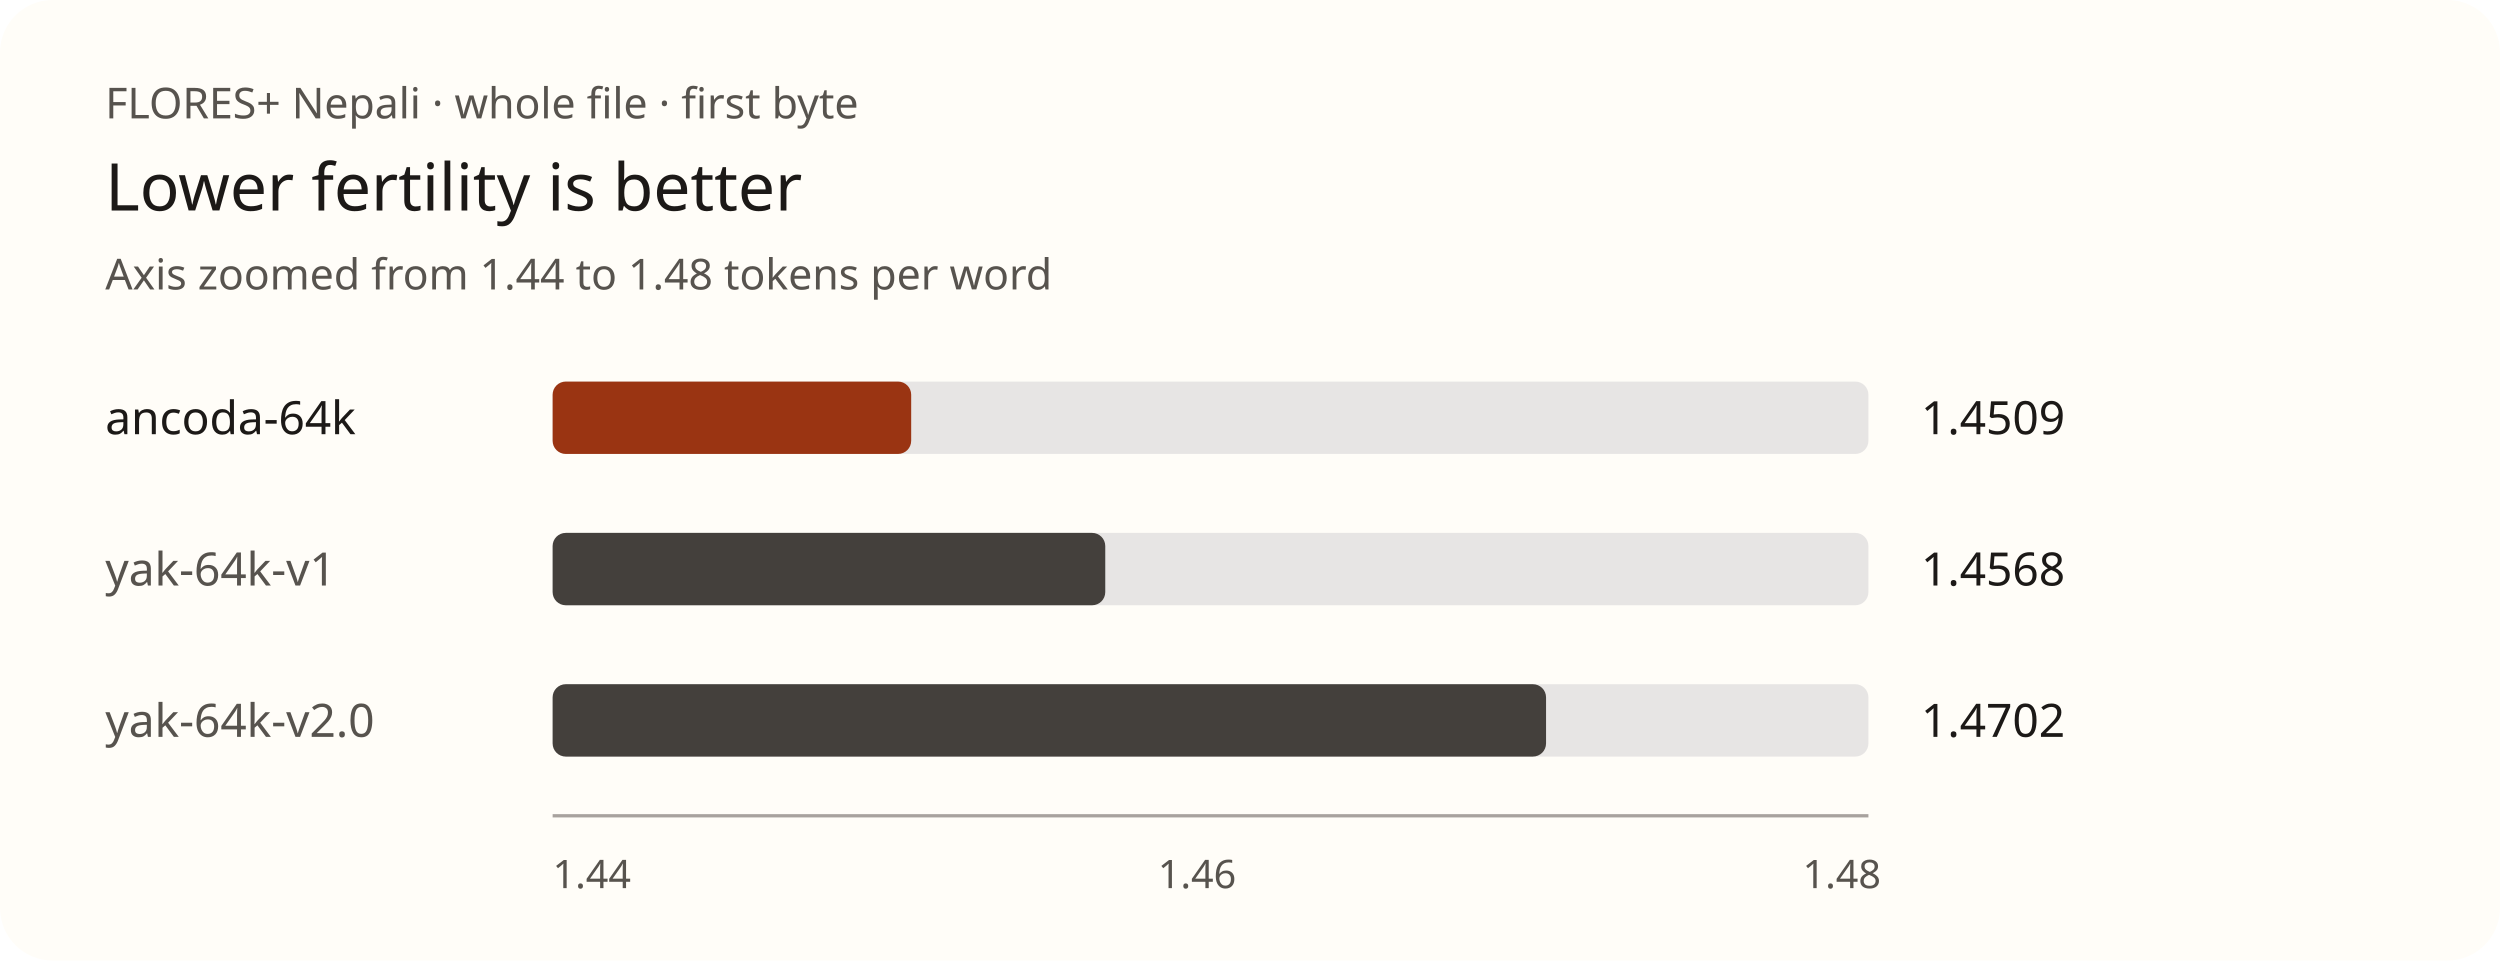
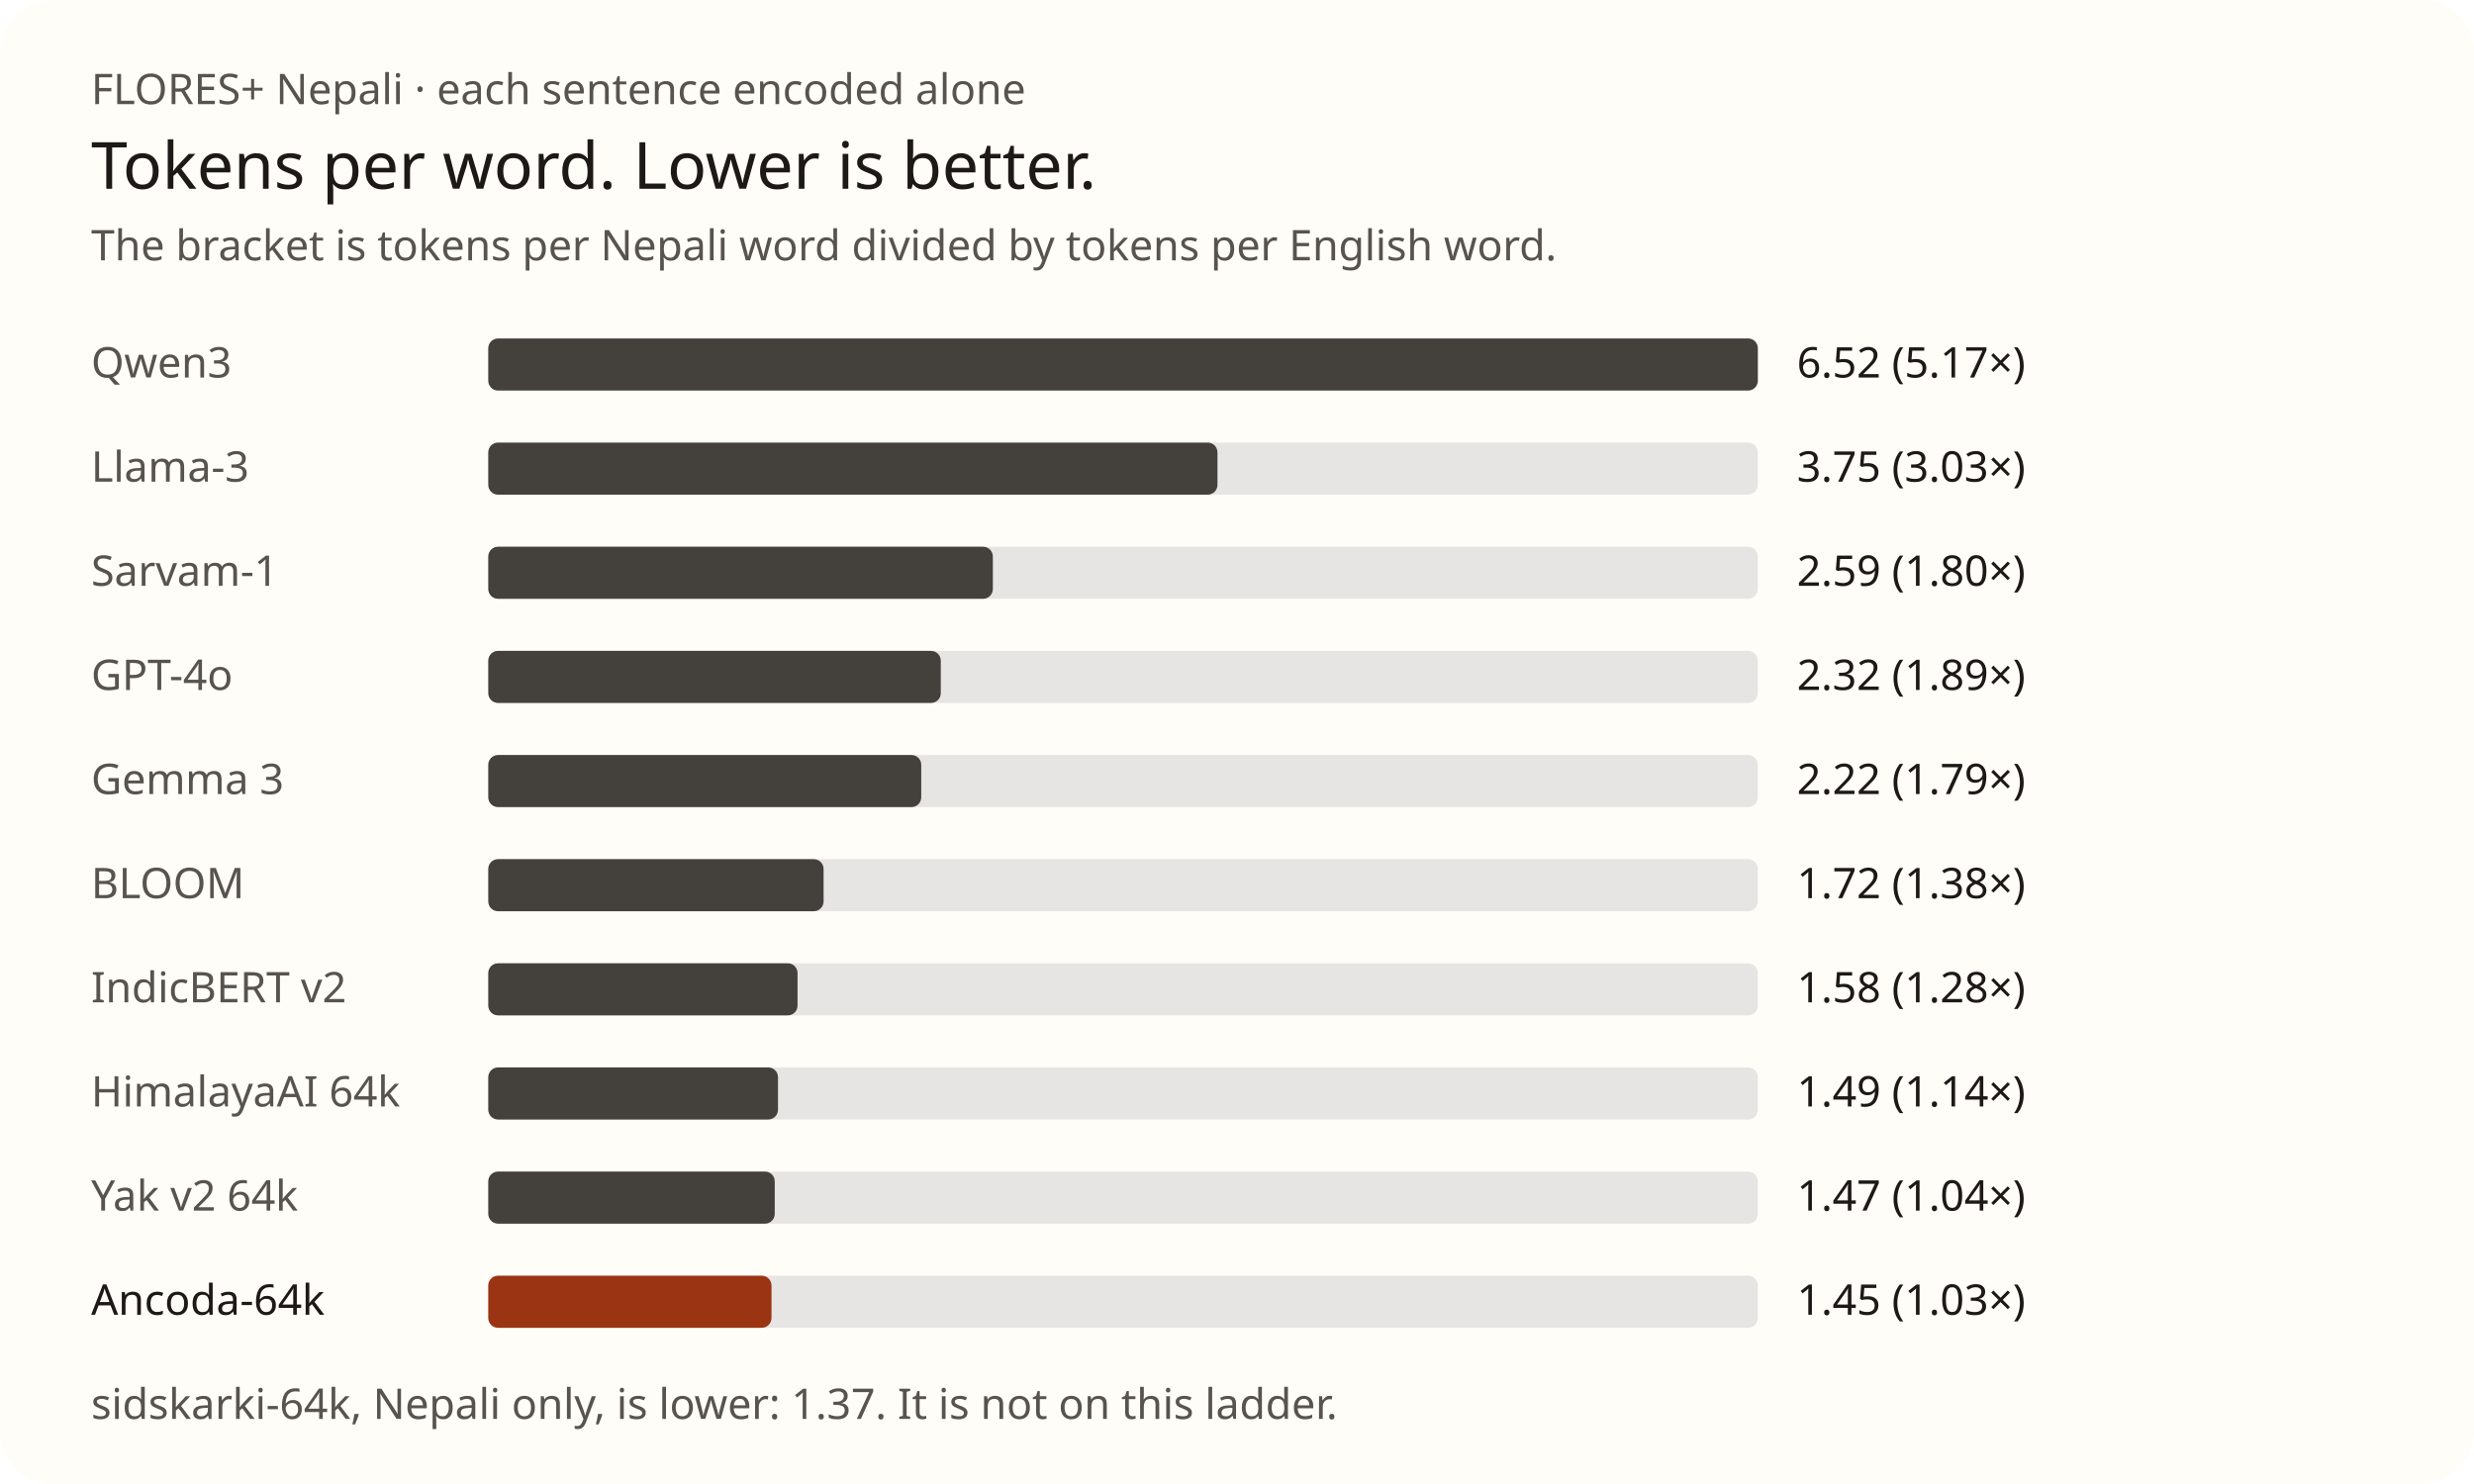
- <svg xmlns="http://www.w3.org/2000/svg" viewBox="0 0 760 292" role="img" aria-labelledby="fertTitle fertDesc">
+ <svg xmlns="http://www.w3.org/2000/svg" viewBox="0 0 760 456" role="img" aria-labelledby="fertTitle fertDesc">
  <style>
    .card { fill: #fffdf8; }
    .ink { fill: #1c1917; }
    .muted { fill: #57534e; }
    .track { fill: #e7e5e4; }
    .ours { fill: #9a3412; }
    .theirs { fill: #44403c; }
    .bar { transform-box: fill-box; transform-origin: left center; animation: grow 0.9s cubic-bezier(0.16, 1, 0.3, 1) both; }
-     .d2 { animation-delay: 0.12s; }
-     .d3 { animation-delay: 0.24s; }
-     @keyframes grow {
-       from { transform: scaleX(0); }
-       to { transform: scaleX(1); }
-     }
-     @media (prefers-reduced-motion: reduce) {
-       .bar { animation: none; }
-     }
+     @keyframes grow { from { transform: scaleX(0); } to { transform: scaleX(1); } }
+     @media (prefers-reduced-motion: reduce) { .bar { animation: none; } }
  </style>
-   <rect class="card" x="0" y="0" width="760" height="292" rx="16" />
-   <text class="muted" x="32" y="36" font-family="ui-sans-serif, system-ui, sans-serif" font-size="13">FLORES+ Nepali · whole file · first byte</text>
-   <text class="ink" x="32" y="64" font-family="ui-sans-serif, system-ui, sans-serif" font-size="20" font-weight="500">Lower fertility is better</text>
-   <text class="muted" x="32" y="88" font-family="ui-sans-serif, system-ui, sans-serif" font-size="13">Axis zoomed from 1.44 to 1.48 tokens per word</text>
-   <text class="ink" x="32" y="132" font-family="ui-sans-serif, system-ui, sans-serif" font-size="14" font-weight="500">ancoda-64k</text>
-   <rect class="track" x="168" y="116" width="400" height="22" rx="4" />
-   <rect class="ours bar" x="168" y="116" width="109" height="22" rx="4" />
-   <text class="ink" x="584" y="132" font-family="ui-sans-serif, system-ui, sans-serif" font-size="14" font-weight="500">1.4509</text>
-   <text class="muted" x="32" y="178" font-family="ui-sans-serif, system-ui, sans-serif" font-size="14">yak-64k-v1</text>
-   <rect class="track" x="168" y="162" width="400" height="22" rx="4" />
-   <rect class="theirs bar d2" x="168" y="162" width="168" height="22" rx="4" />
-   <text class="ink" x="584" y="178" font-family="ui-sans-serif, system-ui, sans-serif" font-size="14">1.4568</text>
-   <text class="muted" x="32" y="224" font-family="ui-sans-serif, system-ui, sans-serif" font-size="14">yak-64k-v2.0</text>
-   <rect class="track" x="168" y="208" width="400" height="22" rx="4" />
-   <rect class="theirs bar d3" x="168" y="208" width="302" height="22" rx="4" />
-   <text class="ink" x="584" y="224" font-family="ui-sans-serif, system-ui, sans-serif" font-size="14">1.4702</text>
-   <line x1="168" y1="248" x2="568" y2="248" stroke="#a8a29e" stroke-width="1" />
-   <text class="muted" x="168" y="270" font-family="ui-sans-serif, system-ui, sans-serif" font-size="12">1.44</text>
-   <text class="muted" x="352" y="270" font-family="ui-sans-serif, system-ui, sans-serif" font-size="12">1.46</text>
-   <text class="muted" x="548" y="270" font-family="ui-sans-serif, system-ui, sans-serif" font-size="12">1.48</text>
+   <rect class="card" x="0" y="0" width="760" height="456" rx="16" />
+   <text class="muted" x="28" y="32" font-family="ui-sans-serif, system-ui, sans-serif" font-size="13">FLORES+ Nepali · each sentence encoded alone</text>
+   <text class="ink" x="28" y="58" font-family="ui-sans-serif, system-ui, sans-serif" font-size="20" font-weight="500">Tokens per word. Lower is better.</text>
+   <text class="muted" x="28" y="80" font-family="ui-sans-serif, system-ui, sans-serif" font-size="13">The bracket is tokens per Nepali word divided by tokens per English word.</text>
+   <g font-family="ui-sans-serif, system-ui, sans-serif" font-size="13">
+     <text class="muted" x="28" y="116">Qwen3</text>
+     <rect class="track" x="150" y="104" width="390" height="16" rx="3" />
+     <rect class="theirs bar" x="150" y="104" width="390" height="16" rx="3" />
+     <text class="ink" x="552" y="116">6.52 (5.17×)</text>
+     <text class="muted" x="28" y="148">Llama-3</text>
+     <rect class="track" x="150" y="136" width="390" height="16" rx="3" />
+     <rect class="theirs bar" x="150" y="136" width="224" height="16" rx="3" style="animation-delay:0.04s" />
+     <text class="ink" x="552" y="148">3.75 (3.03×)</text>
+     <text class="muted" x="28" y="180">Sarvam-1</text>
+     <rect class="track" x="150" y="168" width="390" height="16" rx="3" />
+     <rect class="theirs bar" x="150" y="168" width="155" height="16" rx="3" style="animation-delay:0.08s" />
+     <text class="ink" x="552" y="180">2.59 (1.80×)</text>
+     <text class="muted" x="28" y="212">GPT-4o</text>
+     <rect class="track" x="150" y="200" width="390" height="16" rx="3" />
+     <rect class="theirs bar" x="150" y="200" width="139" height="16" rx="3" style="animation-delay:0.12s" />
+     <text class="ink" x="552" y="212">2.32 (1.89×)</text>
+     <text class="muted" x="28" y="244">Gemma 3</text>
+     <rect class="track" x="150" y="232" width="390" height="16" rx="3" />
+     <rect class="theirs bar" x="150" y="232" width="133" height="16" rx="3" style="animation-delay:0.16s" />
+     <text class="ink" x="552" y="244">2.22 (1.79×)</text>
+     <text class="muted" x="28" y="276">BLOOM</text>
+     <rect class="track" x="150" y="264" width="390" height="16" rx="3" />
+     <rect class="theirs bar" x="150" y="264" width="103" height="16" rx="3" style="animation-delay:0.20s" />
+     <text class="ink" x="552" y="276">1.72 (1.38×)</text>
+     <text class="muted" x="28" y="308">IndicBERT v2</text>
+     <rect class="track" x="150" y="296" width="390" height="16" rx="3" />
+     <rect class="theirs bar" x="150" y="296" width="95" height="16" rx="3" style="animation-delay:0.24s" />
+     <text class="ink" x="552" y="308">1.58 (1.28×)</text>
+     <text class="muted" x="28" y="340">HimalayaAI 64k</text>
+     <rect class="track" x="150" y="328" width="390" height="16" rx="3" />
+     <rect class="theirs bar" x="150" y="328" width="89" height="16" rx="3" style="animation-delay:0.28s" />
+     <text class="ink" x="552" y="340">1.49 (1.14×)</text>
+     <text class="muted" x="28" y="372">Yak v2 64k</text>
+     <rect class="track" x="150" y="360" width="390" height="16" rx="3" />
+     <rect class="theirs bar" x="150" y="360" width="88" height="16" rx="3" style="animation-delay:0.32s" />
+     <text class="ink" x="552" y="372">1.47 (1.04×)</text>
+     <text class="ink" x="28" y="404" font-weight="500">Ancoda-64k</text>
+     <rect class="track" x="150" y="392" width="390" height="16" rx="3" />
+     <rect class="ours bar" x="150" y="392" width="87" height="16" rx="3" style="animation-delay:0.36s" />
+     <text class="ink" x="552" y="404" font-weight="500">1.45 (1.03×)</text>
+   </g>
+   <text class="muted" x="28" y="436" font-family="ui-sans-serif, system-ui, sans-serif" font-size="13">sidskarki-64k, Nepali only, is lower: 1.37. It is not on this ladder.</text>
</svg>
